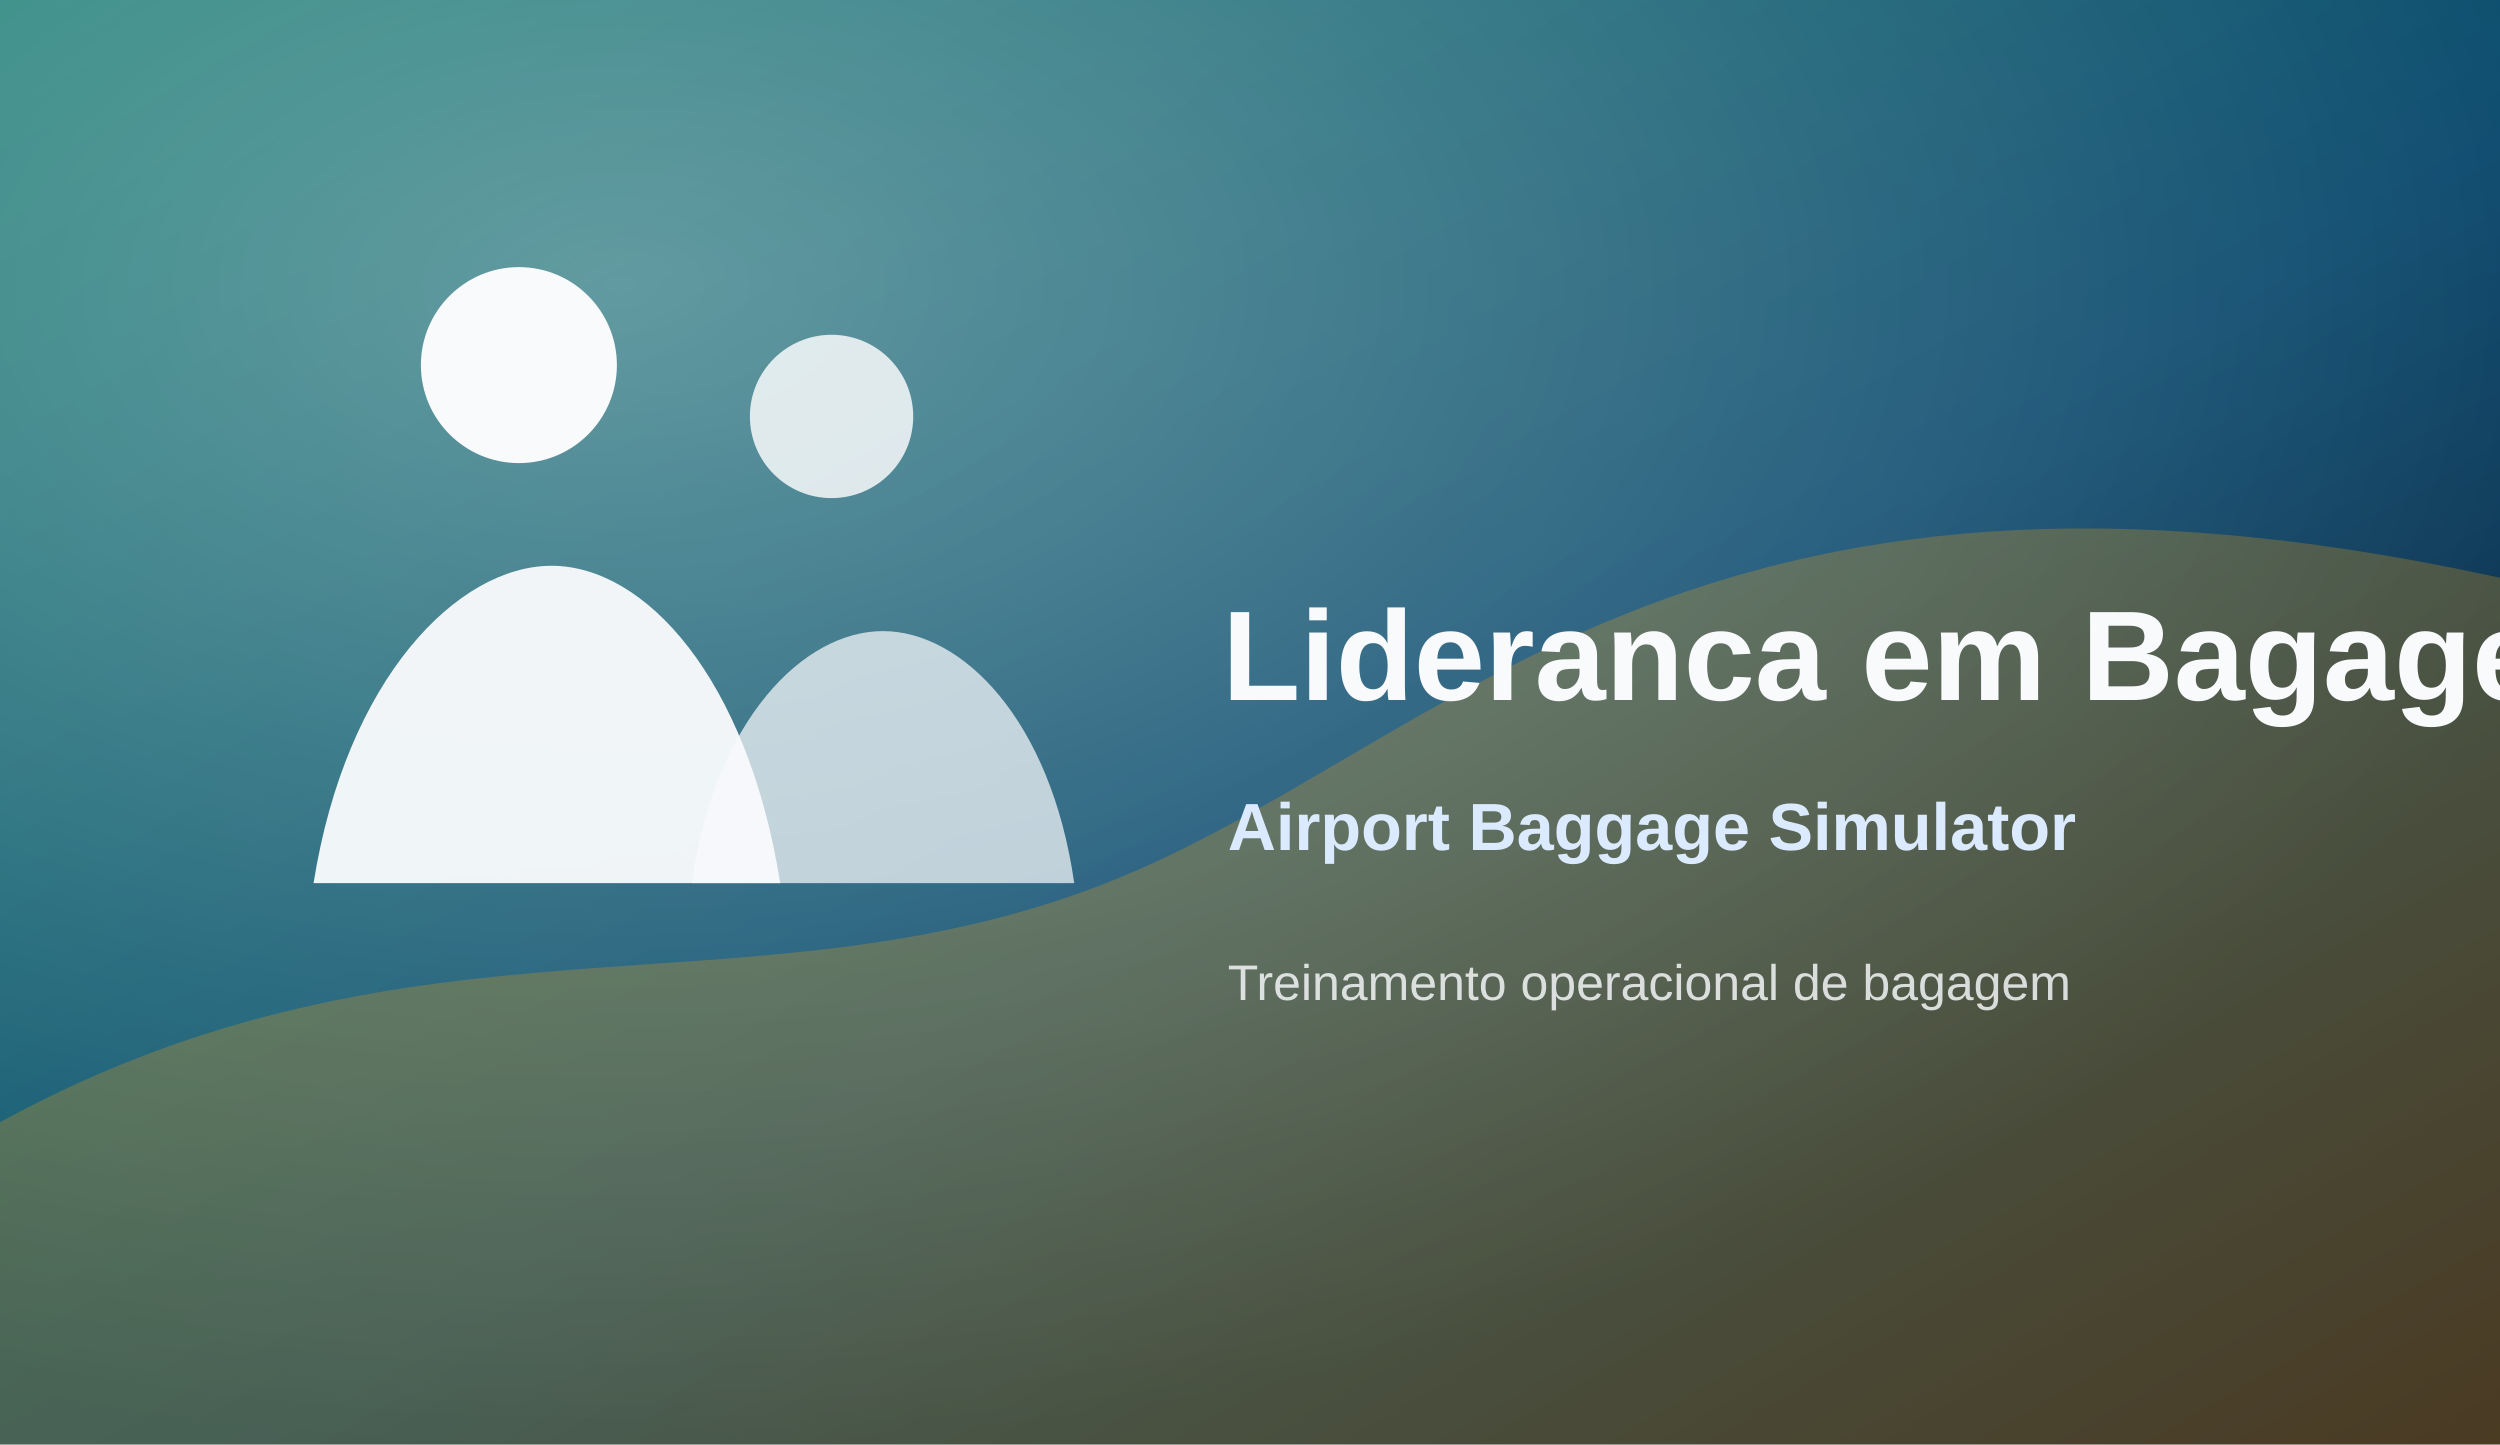
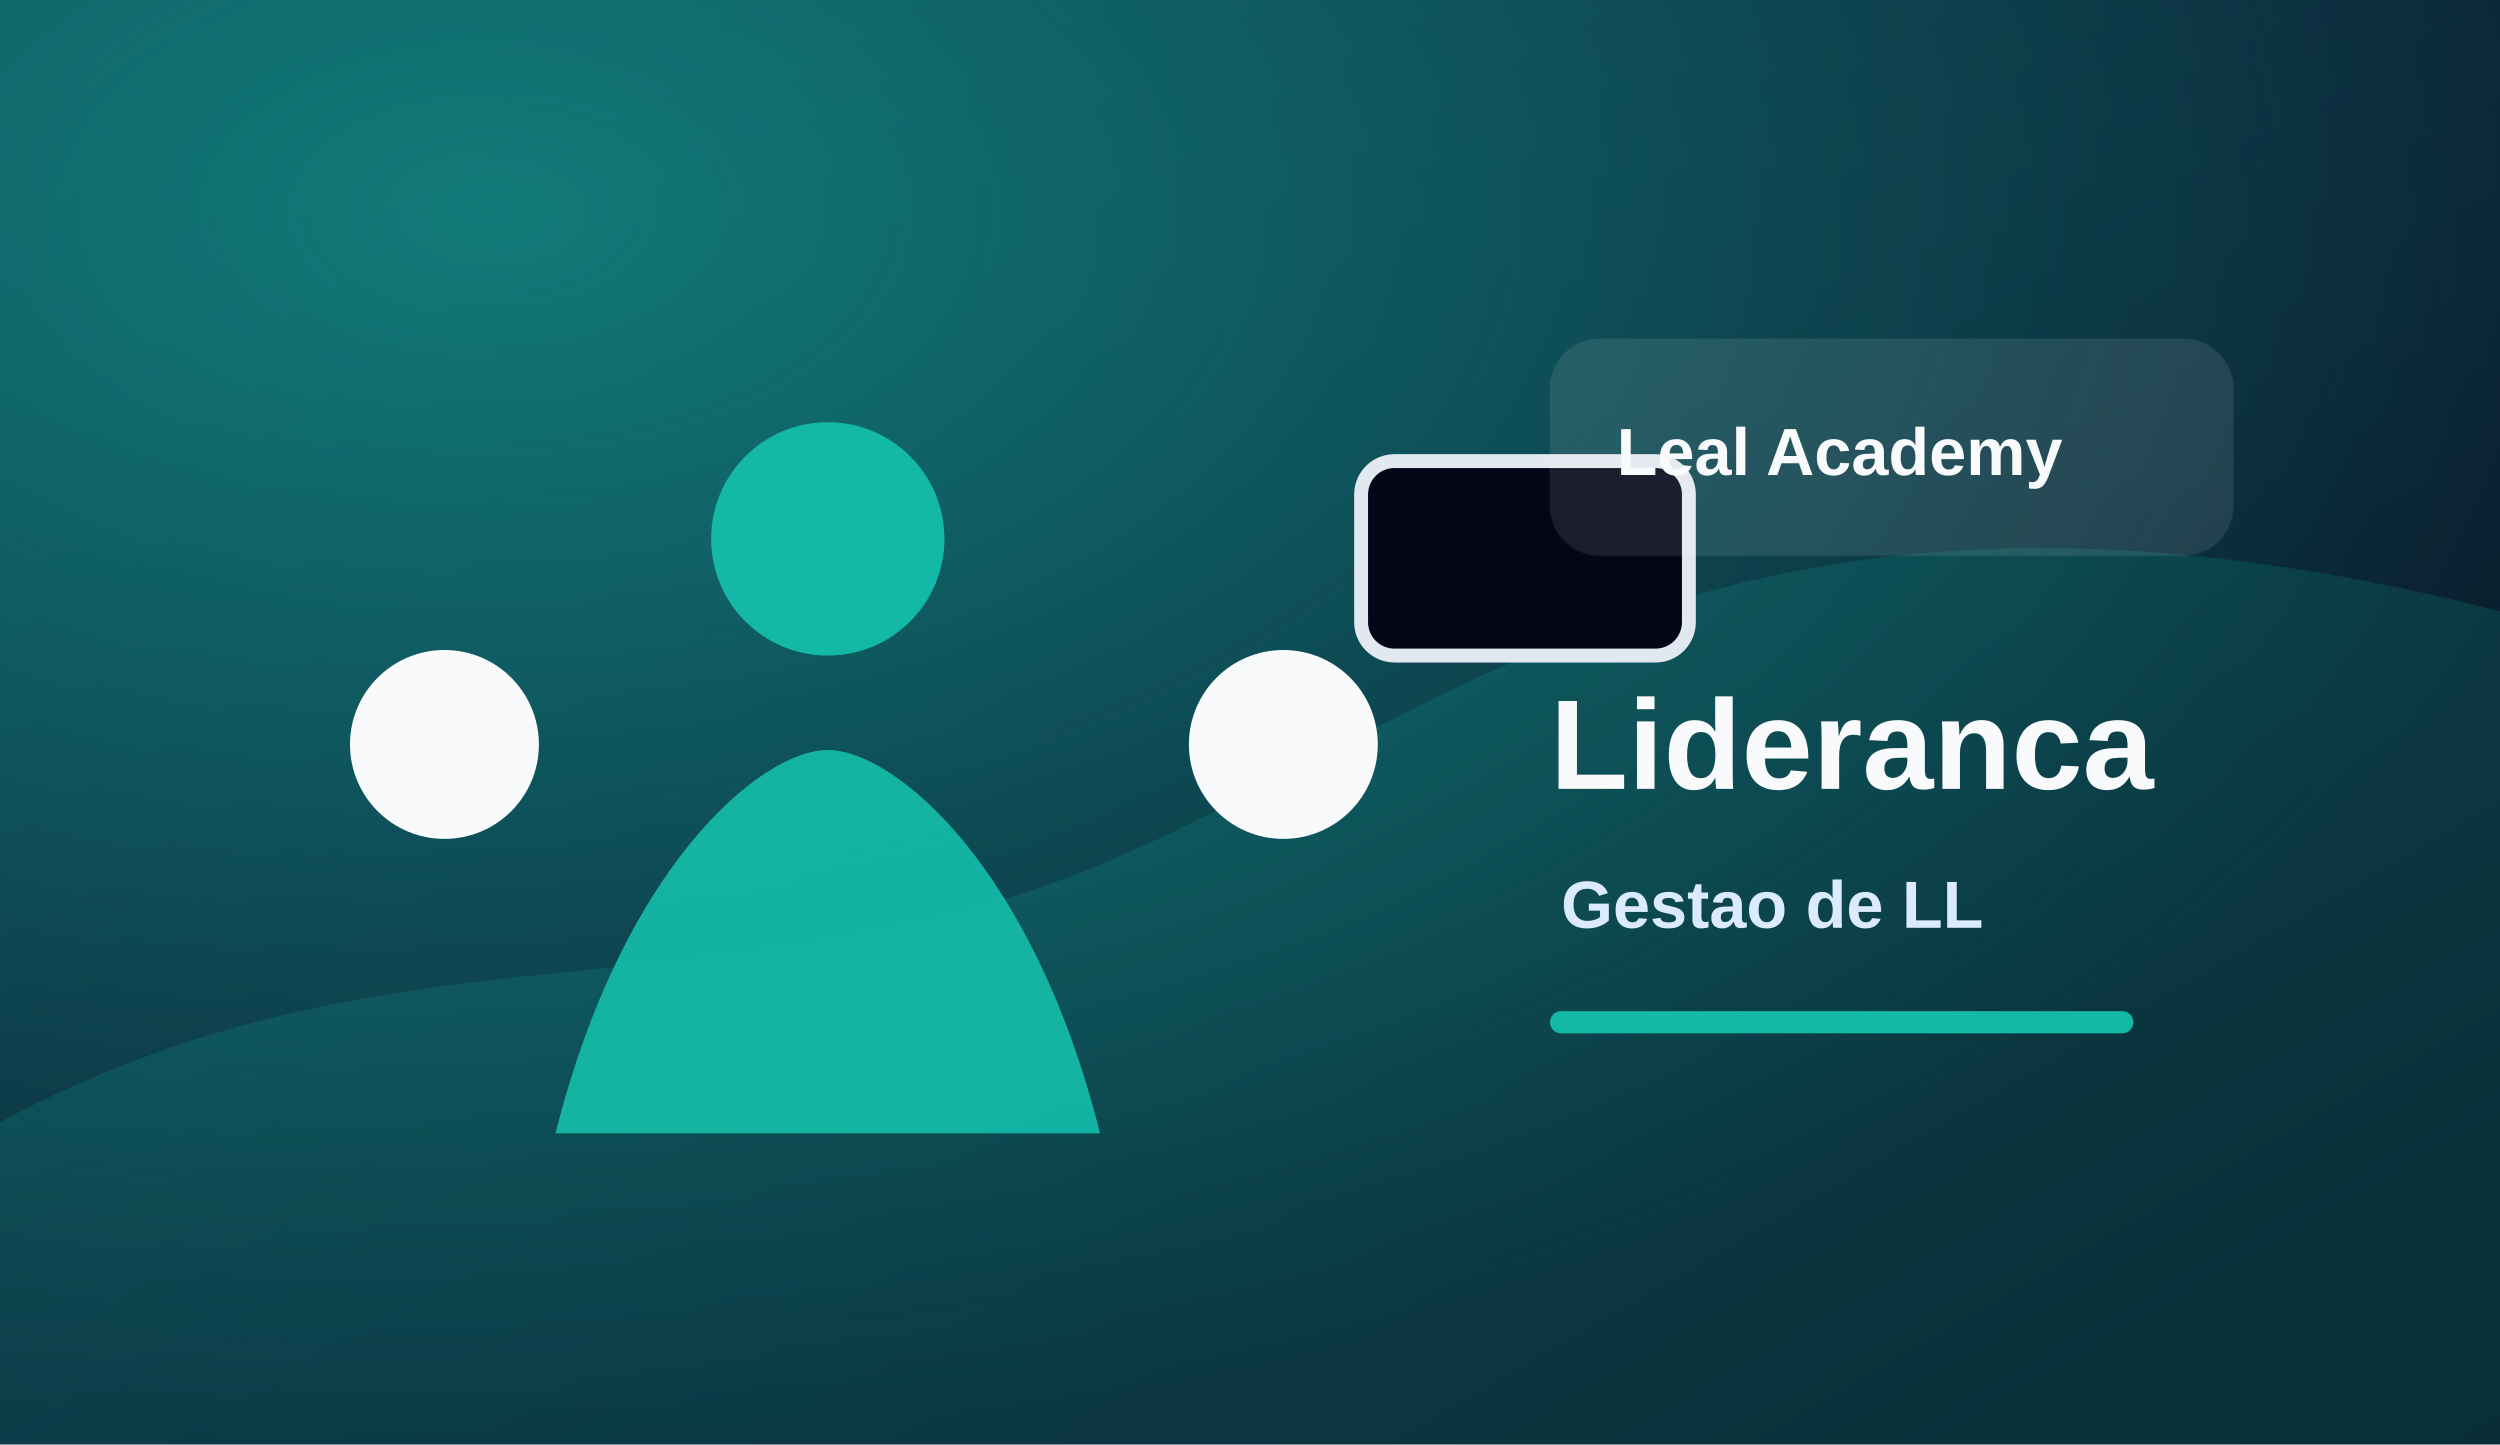
- <svg xmlns="http://www.w3.org/2000/svg" width="900" height="520" viewBox="0 0 900 520" role="img" aria-label="Lideranca em Bagagem Extraviada">
+ <svg xmlns="http://www.w3.org/2000/svg" width="900" height="520" viewBox="0 0 900 520" role="img" aria-label="Lideranca">
  <defs>
-     <linearGradient id="g" x1="0" x2="1" y1="0" y2="1">
-       <stop offset="0" stop-color="#0f766e" />
-       <stop offset=".55" stop-color="#0c4a6e" />
-       <stop offset="1" stop-color="#0f172a" />
+     <linearGradient id="bg" x1="0" x2="1" y1="0" y2="1">
+       <stop offset="0" stop-color="#0f3448" />
+       <stop offset=".55" stop-color="#0b2436" />
+       <stop offset="1" stop-color="#071421" />
    </linearGradient>
-     <radialGradient id="light" cx=".25" cy=".2" r=".8">
-       <stop offset="0" stop-color="#ffffff" stop-opacity=".35" />
-       <stop offset="1" stop-color="#ffffff" stop-opacity="0" />
+     <radialGradient id="halo" cx=".20" cy=".15" r=".85">
+       <stop offset="0" stop-color="#14b8a6" stop-opacity=".55" />
+       <stop offset="1" stop-color="#14b8a6" stop-opacity="0" />
    </radialGradient>
  </defs>
-   <rect width="900" height="520" fill="url(#g)" />
-   <rect width="900" height="520" fill="url(#light)" />
-   <path d="M0 404c150-82 270-36 398-86 122-48 210-174 502-110v312H0z" fill="#f59e0b" opacity=".26" />
-   <g transform="translate(44 34) scale(.84)" fill="none" stroke-linecap="round" stroke-linejoin="round">
-     <circle cx="170" cy="116" r="42" fill="#f8fafc" />
-     <circle cx="304" cy="138" r="35" fill="#f8fafc" opacity=".85" />
-     <path d="M82 338c14-88 62-136 102-136s84 48 98 136" fill="#f8fafc" opacity=".96" />
-     <path d="M244 338c10-70 48-108 82-108s72 38 82 108" fill="#f8fafc" opacity=".72" />
+   <rect width="900" height="520" fill="url(#bg)" />
+   <rect width="900" height="520" fill="url(#halo)" />
+   <path d="M0 404c138-74 250-38 384-88 132-50 232-168 516-96v300H0z" fill="#14b8a6" opacity=".16" />
+   <g transform="translate(42 38)">
+     <circle cx="256" cy="156" r="42" fill="#14b8a6" />
+     <path d="M158 370c24-96 74-138 98-138s74 42 98 138" fill="#14b8a6" opacity=".95" />
+     <circle cx="118" cy="230" r="34" fill="#f8fafc" />
+     <circle cx="420" cy="230" r="34" fill="#f8fafc" />
+     <rect x="448" y="128" width="118" height="70" rx="12" fill="#020617" stroke="#e2e8f0" stroke-width="5" />
  </g>
-   <text x="440" y="252" fill="#f8fafc" font-family="Segoe UI, Arial, sans-serif" font-size="46" font-weight="800">Lideranca em Bagagem Extraviada</text>
-   <text x="442" y="306" fill="#dbeafe" font-family="Segoe UI, Arial, sans-serif" font-size="24" font-weight="600">Airport Baggage Simulator</text>
-   <text x="442" y="360" fill="#f8fafc" opacity=".82" font-family="Segoe UI, Arial, sans-serif" font-size="18">Treinamento operacional de bagagem</text>
+   <rect x="558" y="122" width="246" height="78" rx="18" fill="#ffffff" opacity=".10" stroke="#ffffff" stroke-opacity=".22" />
+   <text x="582" y="171" fill="#f8fafc" font-family="Segoe UI, Arial, sans-serif" font-size="24" font-weight="800">Leal Academy</text>
+   <text x="558" y="284" fill="#f8fafc" font-family="Segoe UI, Arial, sans-serif" font-size="46" font-weight="900">Lideranca</text>
+   <text x="562" y="334" fill="#dbeafe" font-family="Segoe UI, Arial, sans-serif" font-size="24" font-weight="700">Gestao de LL</text>
+   <path d="M562 368h202" stroke="#14b8a6" stroke-width="8" stroke-linecap="round" />
</svg>
